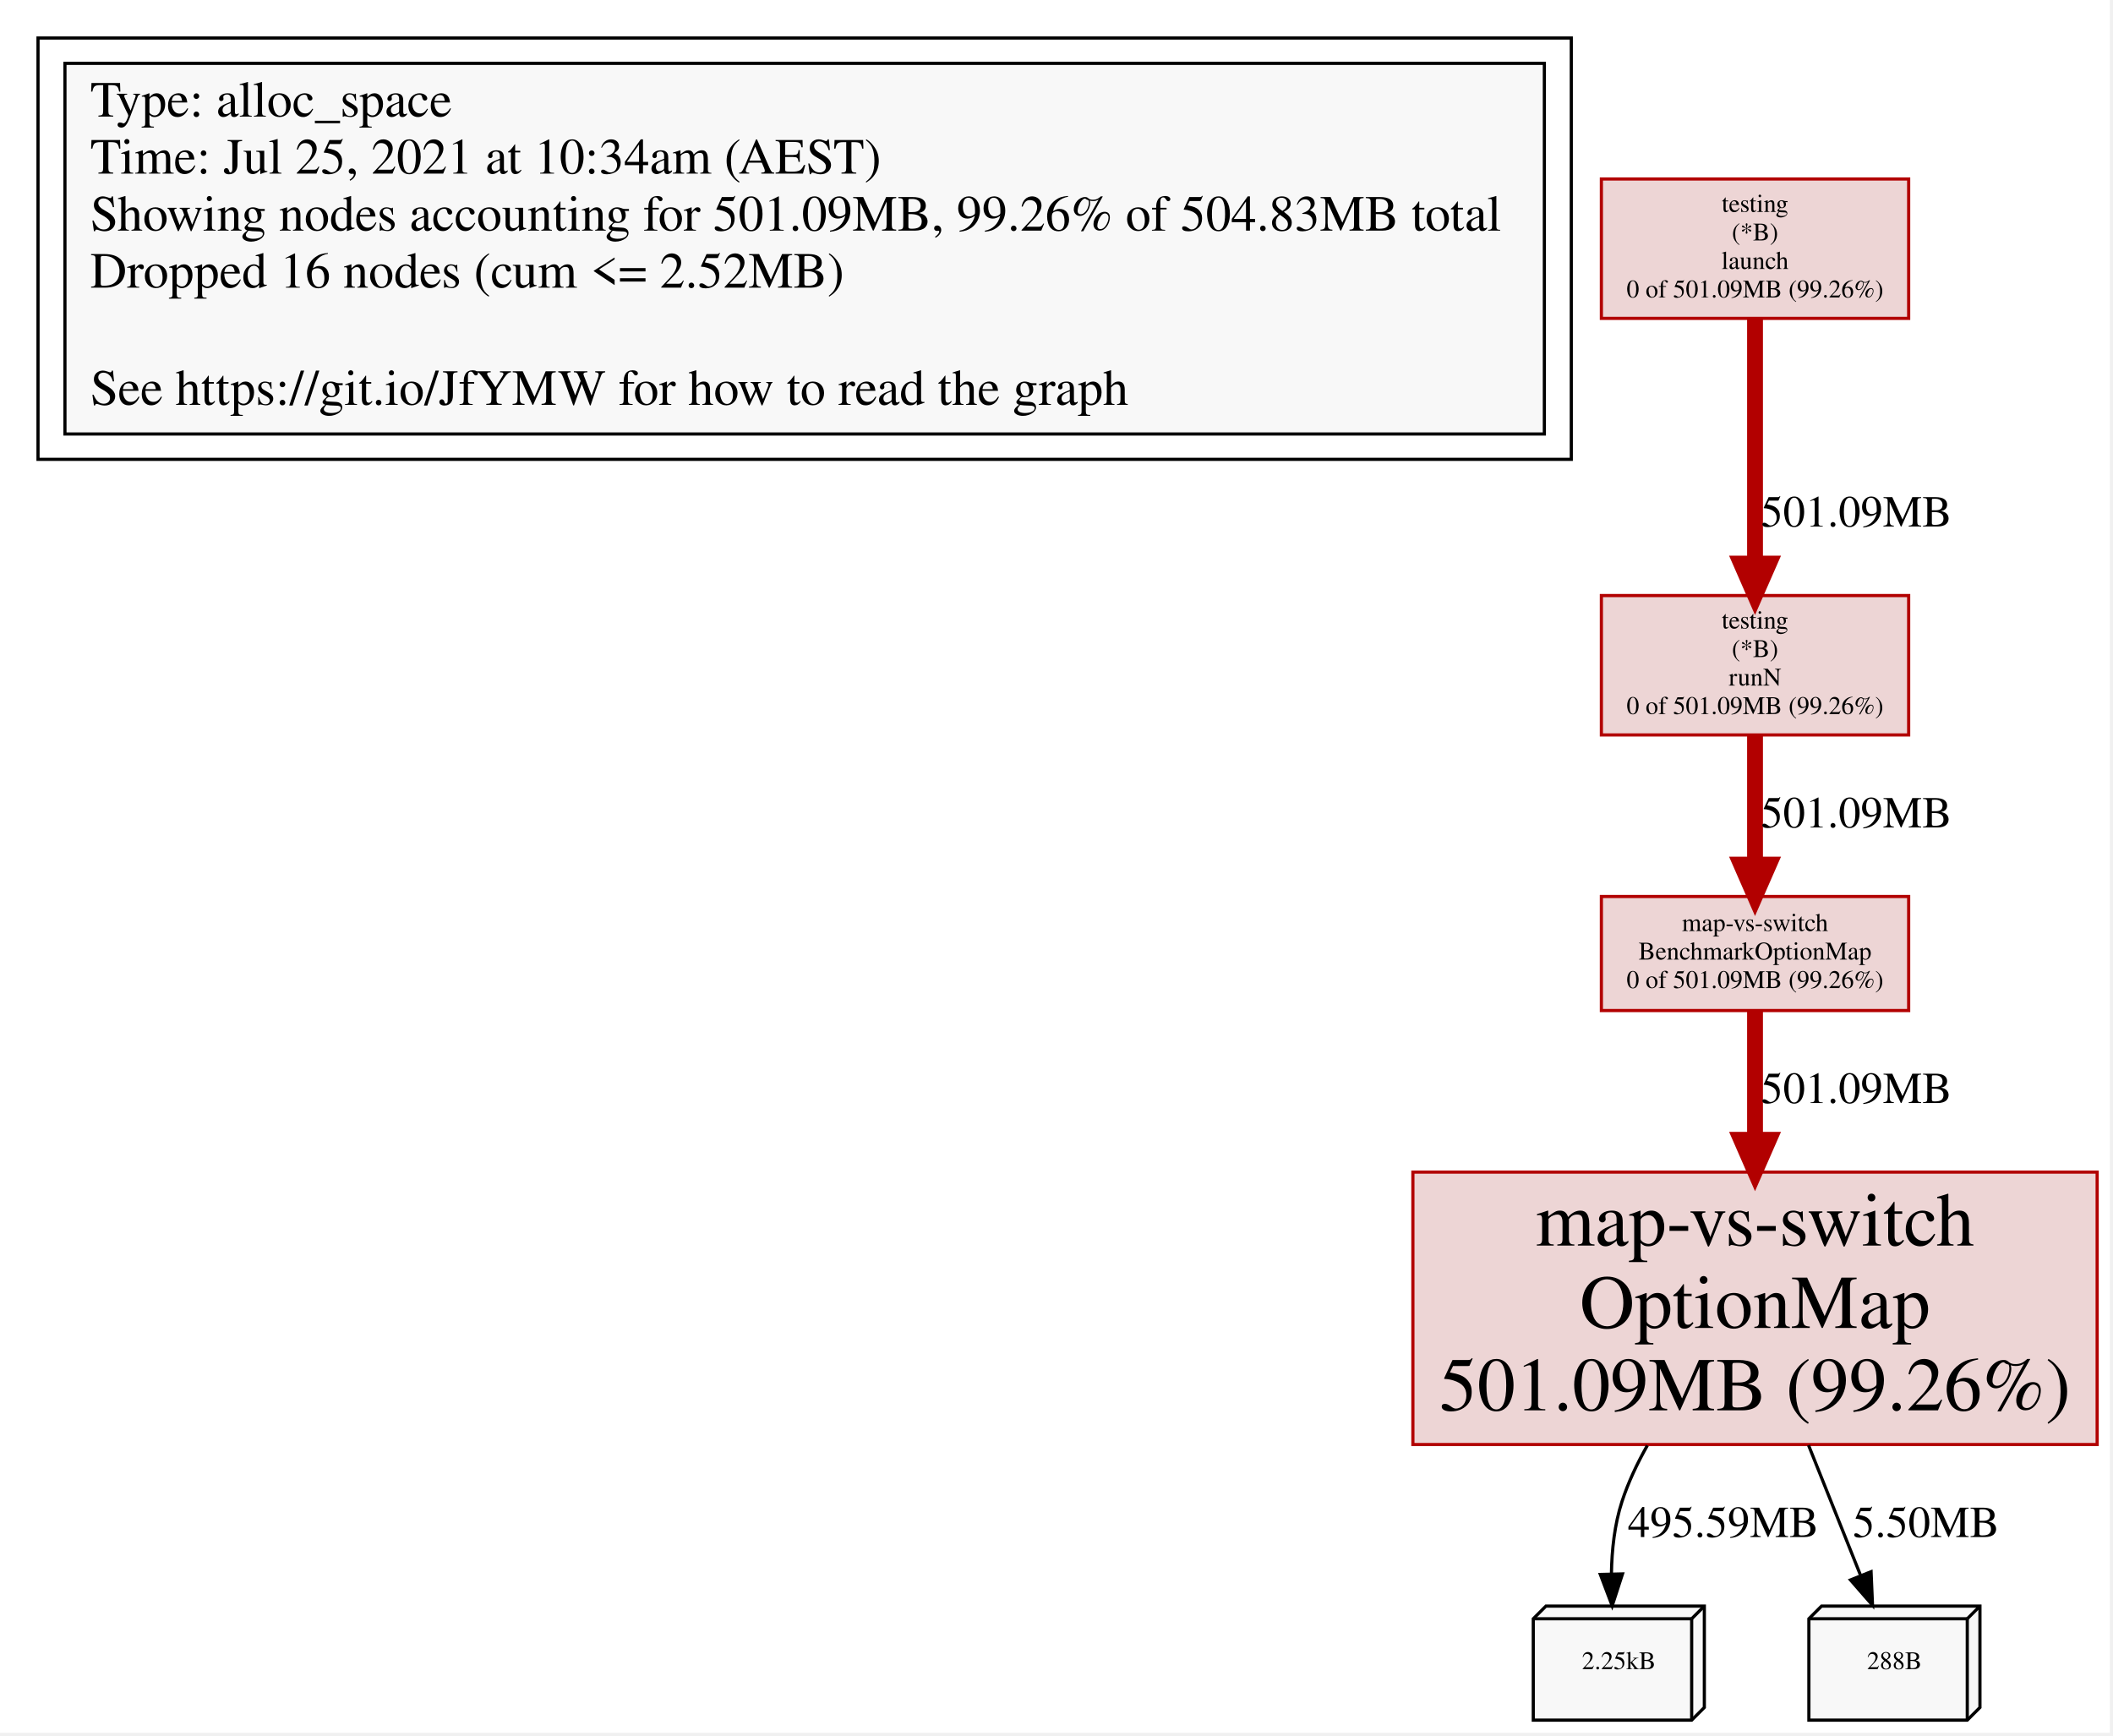
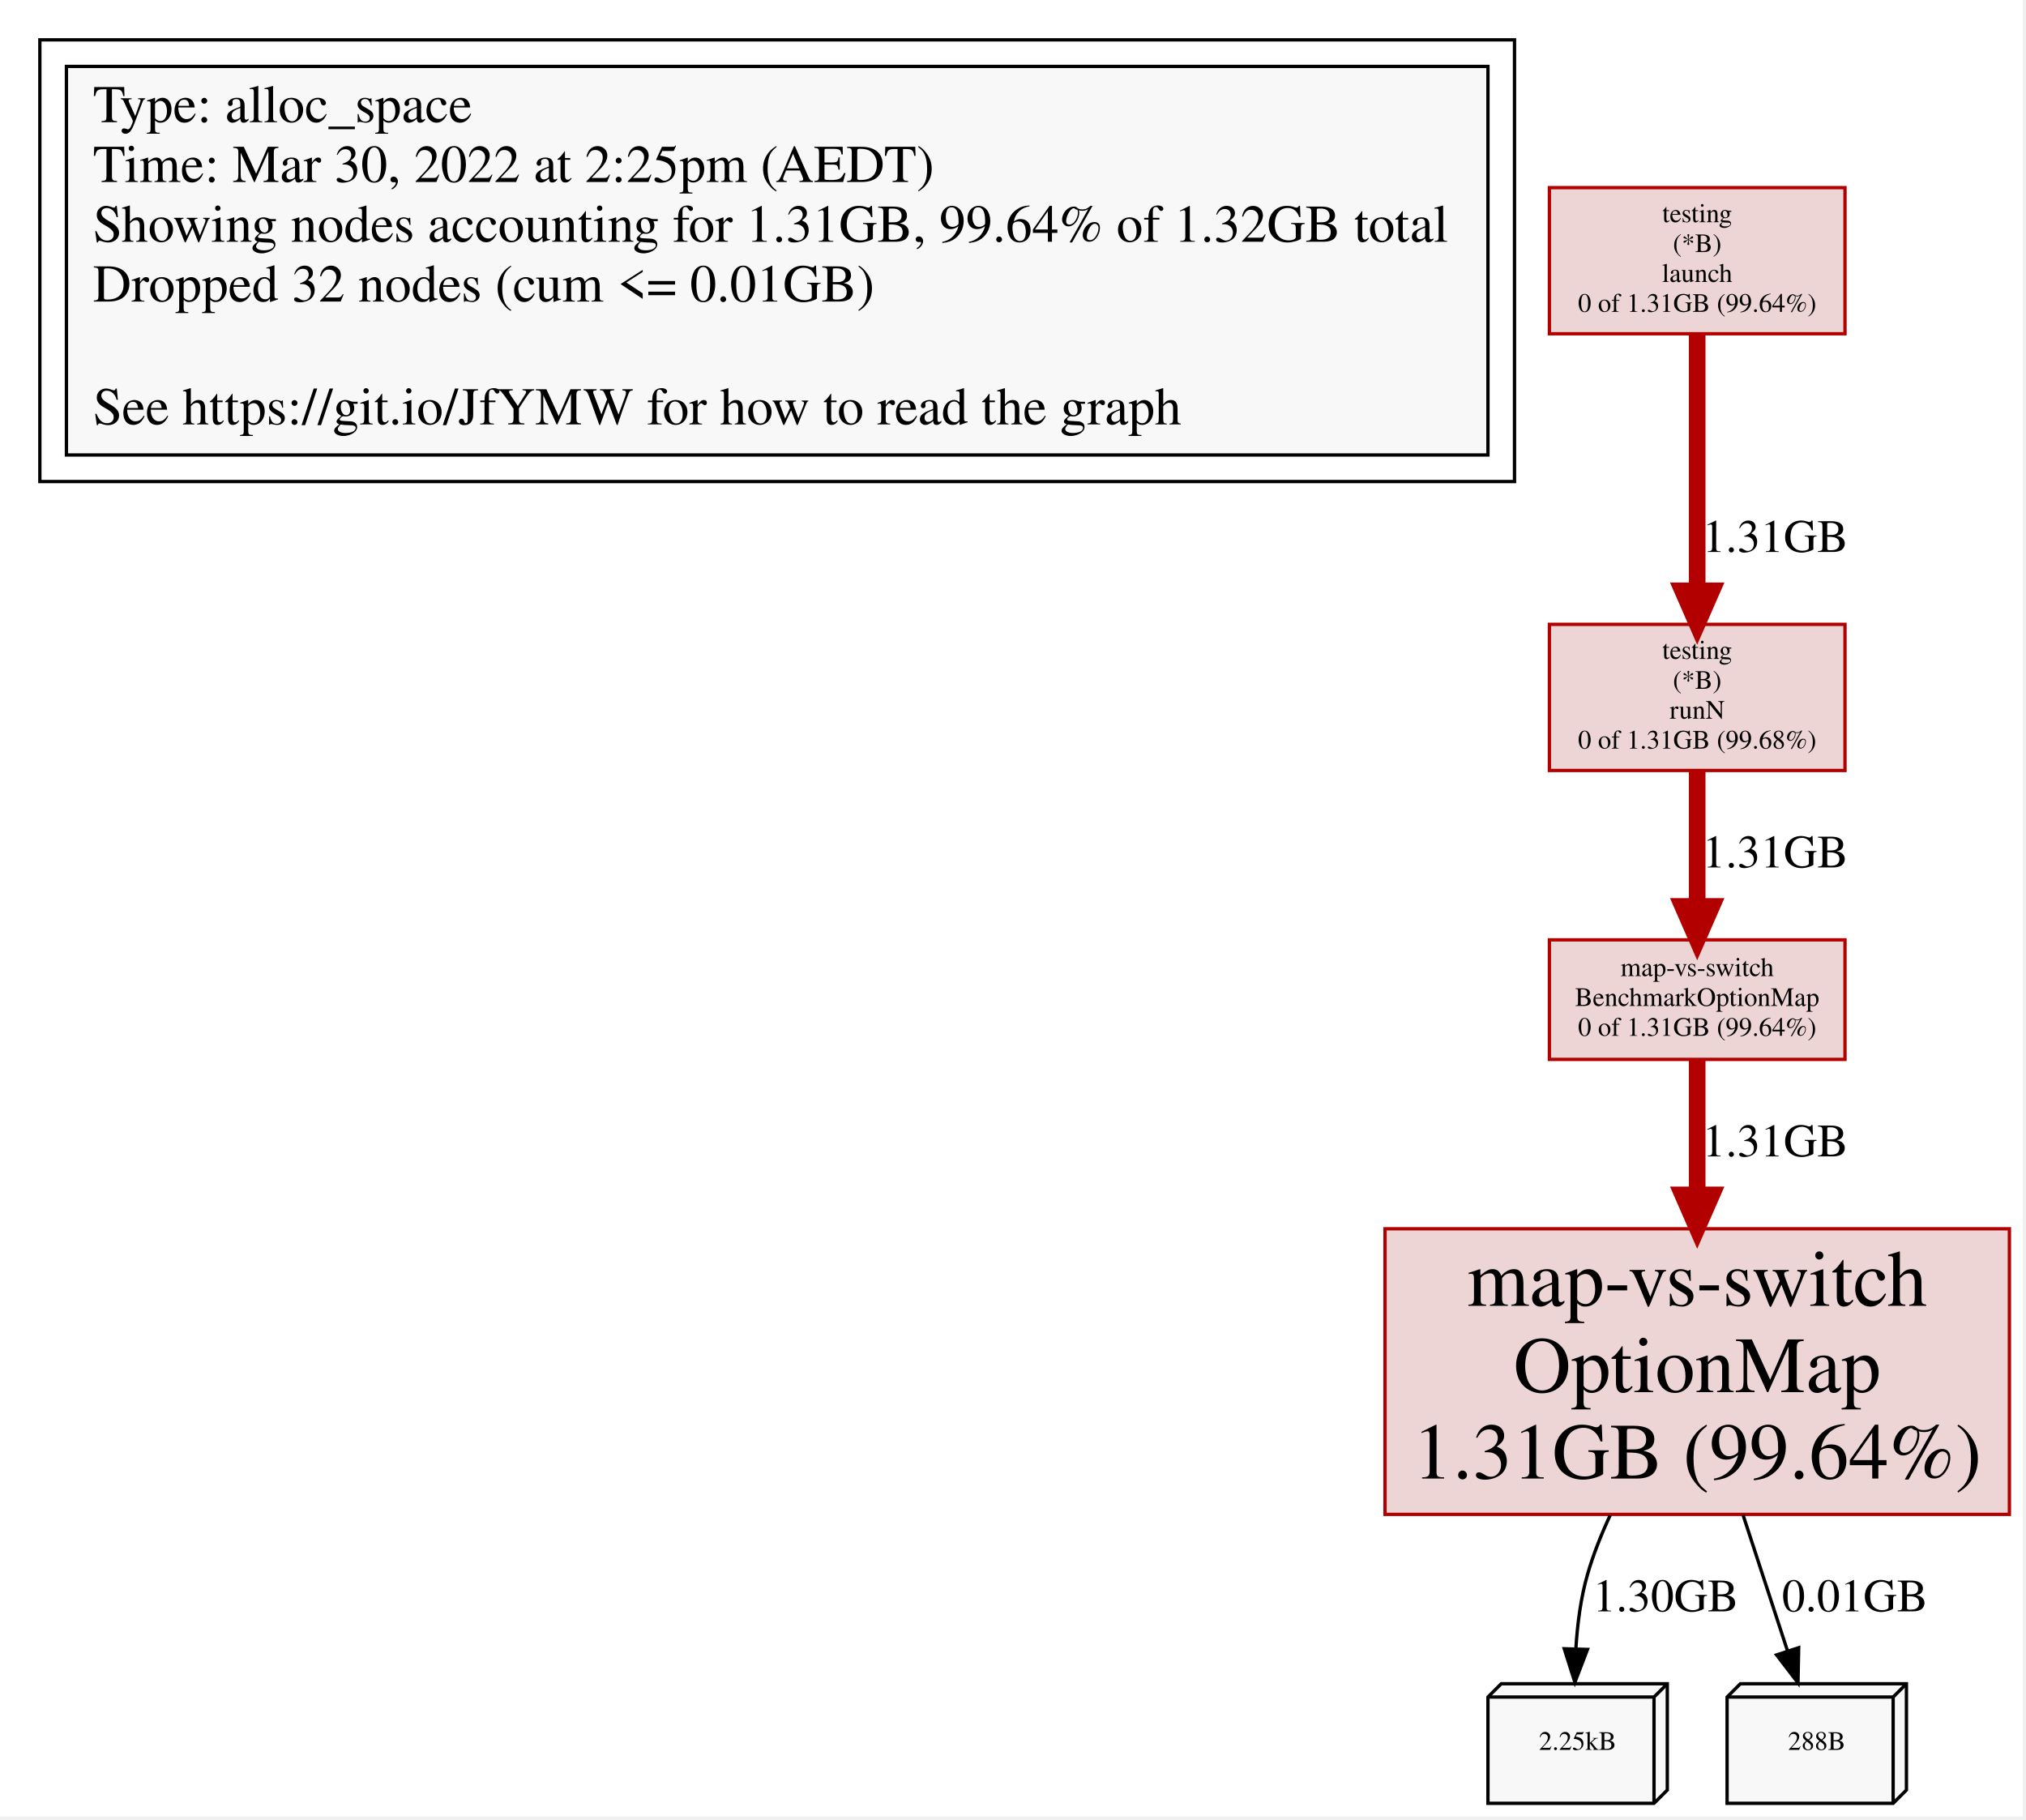
<svg xmlns="http://www.w3.org/2000/svg" xmlns:xlink="http://www.w3.org/1999/xlink" width="100%" height="100%">
  <g id="viewport" transform="scale(0.5,0.5) translate(0,0)">
    <g id="graph0" class="graph" transform="scale(1 1) rotate(0) translate(4 543)">
-       <polygon fill="white" stroke="transparent" points="-4,4 -4,-543 662,-543 662,4 -4,4" />
+       <polygon fill="white" stroke="transparent" points="-4,4 -4,-543 605,-543 605,4 -4,4" />
      <g id="clust1" class="cluster">
-         <polygon fill="none" stroke="black" points="8,-398 8,-531 492,-531 492,-398 8,-398" />
+         <polygon fill="none" stroke="black" points="8,-398 8,-531 452,-531 452,-398 8,-398" />
      </g>
      <g id="node1" class="node">
-         <polygon fill="#f8f8f8" stroke="black" points="483.5,-523 16.5,-523 16.5,-406 483.5,-406 483.5,-523" />
-         <text text-anchor="start" x="24.5" y="-506.2" font-family="Times,serif" font-size="16.00">Type: alloc_space</text>
-         <text text-anchor="start" x="24.5" y="-488.2" font-family="Times,serif" font-size="16.00">Time: Jul 25, 2021 at 10:34am (AEST)</text>
-         <text text-anchor="start" x="24.5" y="-470.2" font-family="Times,serif" font-size="16.00">Showing nodes accounting for 501.09MB, 99.26% of 504.83MB total</text>
-         <text text-anchor="start" x="24.5" y="-452.2" font-family="Times,serif" font-size="16.00">Dropped 16 nodes (cum &lt;= 2.52MB)</text>
-         <text text-anchor="start" x="24.5" y="-415.2" font-family="Times,serif" font-size="16.00">See https://git.io/JfYMW for how to read the graph</text>
+         <polygon fill="#f8f8f8" stroke="black" points="444,-523 16,-523 16,-406 444,-406 444,-523" />
+         <text text-anchor="start" x="24" y="-506.2" font-family="Times,serif" font-size="16.00">Type: alloc_space</text>
+         <text text-anchor="start" x="24" y="-488.2" font-family="Times,serif" font-size="16.00">Time: Mar 30, 2022 at 2:25pm (AEDT)</text>
+         <text text-anchor="start" x="24" y="-470.2" font-family="Times,serif" font-size="16.00">Showing nodes accounting for 1.31GB, 99.64% of 1.32GB total</text>
+         <text text-anchor="start" x="24" y="-452.2" font-family="Times,serif" font-size="16.00">Dropped 32 nodes (cum &lt;= 0.01GB)</text>
+         <text text-anchor="start" x="24" y="-415.2" font-family="Times,serif" font-size="16.00">See https://git.io/JfYMW for how to read the graph</text>
      </g>
      <g id="node1" class="node">
        <g id="a_node1">
-           <a xlink:title="github.com/joshcarp/go-benchmarks/map-vs-switch.OptionMap (501.09MB)">
-             <polygon fill="#edd5d5" stroke="#b20000" points="658,-173 442,-173 442,-87 658,-87 658,-173" />
-             <text text-anchor="middle" x="550" y="-149.8" font-family="Times,serif" font-size="24.00">map-vs-switch</text>
-             <text text-anchor="middle" x="550" y="-123.8" font-family="Times,serif" font-size="24.00">OptionMap</text>
-             <text text-anchor="middle" x="550" y="-97.8" font-family="Times,serif" font-size="24.00">501.09MB (99.26%)</text>
+           <a xlink:title="github.com/joshcarp/go-benchmarks/map-vs-switch.OptionMap (1.31GB)">
+             <polygon fill="#edd5d5" stroke="#b20000" points="601,-173 413,-173 413,-87 601,-87 601,-173" />
+             <text text-anchor="middle" x="507" y="-149.8" font-family="Times,serif" font-size="24.00">map-vs-switch</text>
+             <text text-anchor="middle" x="507" y="-123.8" font-family="Times,serif" font-size="24.00">OptionMap</text>
+             <text text-anchor="middle" x="507" y="-97.8" font-family="Times,serif" font-size="24.00">1.31GB (99.64%)</text>
          </a>
        </g>
      </g>
      <g id="NN1_0" class="node">
        <g id="a_NN1_0">
-           <a xlink:title="495.59MB">
-             <polygon fill="#f8f8f8" stroke="black" points="534,-36 484,-36 480,-32 480,0 530,0 534,-4 534,-36" />
-             <polyline fill="none" stroke="black" points="530,-32 480,-32 " />
-             <polyline fill="none" stroke="black" points="530,-32 530,0 " />
-             <polyline fill="none" stroke="black" points="530,-32 534,-36 " />
-             <text text-anchor="middle" x="507" y="-16.1" font-family="Times,serif" font-size="8.00">2.25kB</text>
+           <a xlink:title="1.30GB">
+             <polygon fill="#f8f8f8" stroke="black" points="498,-36 448,-36 444,-32 444,0 494,0 498,-4 498,-36" />
+             <polyline fill="none" stroke="black" points="494,-32 444,-32 " />
+             <polyline fill="none" stroke="black" points="494,-32 494,0 " />
+             <polyline fill="none" stroke="black" points="494,-32 498,-36 " />
+             <text text-anchor="middle" x="471" y="-16.1" font-family="Times,serif" font-size="8.00">2.25kB</text>
          </a>
        </g>
      </g>
      <g id="edge1" class="edge">
        <g id="a_edge1">
-           <a xlink:title="495.59MB">
-             <path fill="none" stroke="black" d="M516.01,-86.71C512.78,-81.02 509.97,-75.04 508,-69 505.66,-61.82 504.79,-53.74 504.67,-46.21" />
-             <polygon fill="black" stroke="black" points="508.17,-46.16 504.91,-36.08 501.17,-45.99 508.17,-46.16" />
+           <a xlink:title="1.30GB">
+             <path fill="none" stroke="black" d="M480.8,-86.73C478.1,-80.94 475.72,-74.94 474,-69 471.93,-61.85 470.91,-53.88 470.47,-46.45" />
+             <polygon fill="black" stroke="black" points="473.97,-46.34 470.18,-36.44 466.97,-46.54 473.97,-46.34" />
          </a>
        </g>
        <g id="a_edge1-label">
-           <a xlink:title="495.59MB">
-             <text text-anchor="middle" x="540" y="-57.8" font-family="Times,serif" font-size="14.00"> 495.59MB</text>
+           <a xlink:title="1.30GB">
+             <text text-anchor="middle" x="497.5" y="-57.8" font-family="Times,serif" font-size="14.00"> 1.30GB</text>
          </a>
        </g>
      </g>
      <g id="NN1_1" class="node">
        <g id="a_NN1_1">
-           <a xlink:title="5.50MB">
-             <polygon fill="#f8f8f8" stroke="black" points="621,-36 571,-36 567,-32 567,0 617,0 621,-4 621,-36" />
-             <polyline fill="none" stroke="black" points="617,-32 567,-32 " />
-             <polyline fill="none" stroke="black" points="617,-32 617,0 " />
-             <polyline fill="none" stroke="black" points="617,-32 621,-36 " />
-             <text text-anchor="middle" x="594" y="-16.1" font-family="Times,serif" font-size="8.00">288B</text>
+           <a xlink:title="0.01GB">
+             <polygon fill="#f8f8f8" stroke="black" points="570,-36 520,-36 516,-32 516,0 566,0 570,-4 570,-36" />
+             <polyline fill="none" stroke="black" points="566,-32 516,-32 " />
+             <polyline fill="none" stroke="black" points="566,-32 566,0 " />
+             <polyline fill="none" stroke="black" points="566,-32 570,-36 " />
+             <text text-anchor="middle" x="543" y="-16.1" font-family="Times,serif" font-size="8.00">288B</text>
          </a>
        </g>
      </g>
      <g id="edge2" class="edge">
        <g id="a_edge2">
-           <a xlink:title="5.50MB">
-             <path fill="none" stroke="black" d="M566.89,-86.79C572.38,-73.06 578.32,-58.21 583.23,-45.91" />
-             <polygon fill="black" stroke="black" points="586.63,-46.86 587.09,-36.27 580.13,-44.26 586.63,-46.86" />
+           <a xlink:title="0.01GB">
+             <path fill="none" stroke="black" d="M520.82,-86.79C525.31,-73.06 530.17,-58.21 534.19,-45.91" />
+             <polygon fill="black" stroke="black" points="537.56,-46.86 537.35,-36.27 530.91,-44.69 537.56,-46.86" />
          </a>
        </g>
        <g id="a_edge2-label">
-           <a xlink:title="5.50MB">
-             <text text-anchor="middle" x="604" y="-57.8" font-family="Times,serif" font-size="14.00"> 5.50MB</text>
+           <a xlink:title="0.01GB">
+             <text text-anchor="middle" x="554.5" y="-57.8" font-family="Times,serif" font-size="14.00"> 0.01GB</text>
          </a>
        </g>
      </g>
      <g id="node2" class="node">
        <g id="a_node2">
-           <a xlink:title="testing.(*B).launch (501.09MB)">
-             <polygon fill="#edd5d5" stroke="#b20000" points="598.5,-486.5 501.5,-486.5 501.5,-442.5 598.5,-442.5 598.5,-486.5" />
-             <text text-anchor="middle" x="550" y="-476.1" font-family="Times,serif" font-size="8.00">testing</text>
-             <text text-anchor="middle" x="550" y="-467.1" font-family="Times,serif" font-size="8.00">(*B)</text>
-             <text text-anchor="middle" x="550" y="-458.1" font-family="Times,serif" font-size="8.00">launch</text>
-             <text text-anchor="middle" x="550" y="-449.1" font-family="Times,serif" font-size="8.00">0 of 501.09MB (99.26%)</text>
+           <a xlink:title="testing.(*B).launch (1.31GB)">
+             <polygon fill="#edd5d5" stroke="#b20000" points="551.5,-486.5 462.5,-486.5 462.5,-442.5 551.5,-442.5 551.5,-486.5" />
+             <text text-anchor="middle" x="507" y="-476.1" font-family="Times,serif" font-size="8.00">testing</text>
+             <text text-anchor="middle" x="507" y="-467.1" font-family="Times,serif" font-size="8.00">(*B)</text>
+             <text text-anchor="middle" x="507" y="-458.1" font-family="Times,serif" font-size="8.00">launch</text>
+             <text text-anchor="middle" x="507" y="-449.1" font-family="Times,serif" font-size="8.00">0 of 1.31GB (99.64%)</text>
          </a>
        </g>
      </g>
      <g id="node4" class="node">
        <g id="a_node4">
-           <a xlink:title="testing.(*B).runN (501.09MB)">
-             <polygon fill="#edd5d5" stroke="#b20000" points="598.5,-355 501.5,-355 501.5,-311 598.5,-311 598.5,-355" />
-             <text text-anchor="middle" x="550" y="-344.6" font-family="Times,serif" font-size="8.00">testing</text>
-             <text text-anchor="middle" x="550" y="-335.6" font-family="Times,serif" font-size="8.00">(*B)</text>
-             <text text-anchor="middle" x="550" y="-326.6" font-family="Times,serif" font-size="8.00">runN</text>
-             <text text-anchor="middle" x="550" y="-317.6" font-family="Times,serif" font-size="8.00">0 of 501.09MB (99.26%)</text>
+           <a xlink:title="testing.(*B).runN (1.31GB)">
+             <polygon fill="#edd5d5" stroke="#b20000" points="551.5,-355 462.5,-355 462.5,-311 551.5,-311 551.5,-355" />
+             <text text-anchor="middle" x="507" y="-344.6" font-family="Times,serif" font-size="8.00">testing</text>
+             <text text-anchor="middle" x="507" y="-335.6" font-family="Times,serif" font-size="8.00">(*B)</text>
+             <text text-anchor="middle" x="507" y="-326.6" font-family="Times,serif" font-size="8.00">runN</text>
+             <text text-anchor="middle" x="507" y="-317.6" font-family="Times,serif" font-size="8.00">0 of 1.31GB (99.68%)</text>
          </a>
        </g>
      </g>
      <g id="edge4" class="edge">
        <g id="a_edge4">
-           <a xlink:title="testing.(*B).launch -&gt; testing.(*B).runN (501.09MB)">
-             <path fill="none" stroke="#b20000" stroke-width="5" d="M550,-442.41C550,-421.52 550,-389.3 550,-365.41" />
-             <polygon fill="#b20000" stroke="#b20000" stroke-width="5" points="554.38,-365.09 550,-355.09 545.63,-365.09 554.38,-365.09" />
+           <a xlink:title="testing.(*B).launch -&gt; testing.(*B).runN (1.31GB)">
+             <path fill="none" stroke="#b20000" stroke-width="5" d="M507,-442.41C507,-421.52 507,-389.3 507,-365.41" />
+             <polygon fill="#b20000" stroke="#b20000" stroke-width="5" points="511.38,-365.09 507,-355.09 502.63,-365.09 511.38,-365.09" />
          </a>
        </g>
        <g id="a_edge4-label">
-           <a xlink:title="testing.(*B).launch -&gt; testing.(*B).runN (501.09MB)">
-             <text text-anchor="middle" x="582" y="-376.8" font-family="Times,serif" font-size="14.00"> 501.09MB</text>
+           <a xlink:title="testing.(*B).launch -&gt; testing.(*B).runN (1.31GB)">
+             <text text-anchor="middle" x="530.5" y="-376.8" font-family="Times,serif" font-size="14.00"> 1.31GB</text>
          </a>
        </g>
      </g>
      <g id="node3" class="node">
        <g id="a_node3">
-           <a xlink:title="github.com/joshcarp/go-benchmarks/map-vs-switch.BenchmarkOptionMap (501.09MB)">
-             <polygon fill="#edd5d5" stroke="#b20000" points="598.5,-260 501.5,-260 501.5,-224 598.5,-224 598.5,-260" />
-             <text text-anchor="middle" x="550" y="-249.1" font-family="Times,serif" font-size="8.00">map-vs-switch</text>
-             <text text-anchor="middle" x="550" y="-240.1" font-family="Times,serif" font-size="8.00">BenchmarkOptionMap</text>
-             <text text-anchor="middle" x="550" y="-231.1" font-family="Times,serif" font-size="8.00">0 of 501.09MB (99.26%)</text>
+           <a xlink:title="github.com/joshcarp/go-benchmarks/map-vs-switch.BenchmarkOptionMap (1.31GB)">
+             <polygon fill="#edd5d5" stroke="#b20000" points="551.5,-260 462.5,-260 462.5,-224 551.5,-224 551.5,-260" />
+             <text text-anchor="middle" x="507" y="-249.1" font-family="Times,serif" font-size="8.00">map-vs-switch</text>
+             <text text-anchor="middle" x="507" y="-240.1" font-family="Times,serif" font-size="8.00">BenchmarkOptionMap</text>
+             <text text-anchor="middle" x="507" y="-231.1" font-family="Times,serif" font-size="8.00">0 of 1.31GB (99.64%)</text>
          </a>
        </g>
      </g>
      <g id="edge3" class="edge">
        <g id="a_edge3">
-           <a xlink:title="github.com/joshcarp/go-benchmarks/map-vs-switch.BenchmarkOptionMap -&gt; github.com/joshcarp/go-benchmarks/map-vs-switch.OptionMap (501.09MB)">
-             <path fill="none" stroke="#b20000" stroke-width="5" d="M550,-223.81C550,-212.82 550,-197.91 550,-183.26" />
-             <polygon fill="#b20000" stroke="#b20000" stroke-width="5" points="554.38,-183.21 550,-173.21 545.63,-183.21 554.38,-183.21" />
+           <a xlink:title="github.com/joshcarp/go-benchmarks/map-vs-switch.BenchmarkOptionMap -&gt; github.com/joshcarp/go-benchmarks/map-vs-switch.OptionMap (1.31GB)">
+             <path fill="none" stroke="#b20000" stroke-width="5" d="M507,-223.81C507,-212.82 507,-197.91 507,-183.26" />
+             <polygon fill="#b20000" stroke="#b20000" stroke-width="5" points="511.38,-183.21 507,-173.21 502.63,-183.21 511.38,-183.21" />
          </a>
        </g>
        <g id="a_edge3-label">
-           <a xlink:title="github.com/joshcarp/go-benchmarks/map-vs-switch.BenchmarkOptionMap -&gt; github.com/joshcarp/go-benchmarks/map-vs-switch.OptionMap (501.09MB)">
-             <text text-anchor="middle" x="582" y="-194.8" font-family="Times,serif" font-size="14.00"> 501.09MB</text>
+           <a xlink:title="github.com/joshcarp/go-benchmarks/map-vs-switch.BenchmarkOptionMap -&gt; github.com/joshcarp/go-benchmarks/map-vs-switch.OptionMap (1.31GB)">
+             <text text-anchor="middle" x="530.5" y="-194.8" font-family="Times,serif" font-size="14.00"> 1.31GB</text>
          </a>
        </g>
      </g>
      <g id="edge5" class="edge">
        <g id="a_edge5">
-           <a xlink:title="testing.(*B).runN -&gt; github.com/joshcarp/go-benchmarks/map-vs-switch.BenchmarkOptionMap (501.09MB)">
-             <path fill="none" stroke="#b20000" stroke-width="5" d="M550,-310.91C550,-298.78 550,-283.41 550,-270.36" />
-             <polygon fill="#b20000" stroke="#b20000" stroke-width="5" points="554.38,-270.07 550,-260.07 545.63,-270.07 554.38,-270.07" />
+           <a xlink:title="testing.(*B).runN -&gt; github.com/joshcarp/go-benchmarks/map-vs-switch.BenchmarkOptionMap (1.31GB)">
+             <path fill="none" stroke="#b20000" stroke-width="5" d="M507,-310.91C507,-298.78 507,-283.41 507,-270.36" />
+             <polygon fill="#b20000" stroke="#b20000" stroke-width="5" points="511.38,-270.07 507,-260.07 502.63,-270.07 511.38,-270.07" />
          </a>
        </g>
        <g id="a_edge5-label">
-           <a xlink:title="testing.(*B).runN -&gt; github.com/joshcarp/go-benchmarks/map-vs-switch.BenchmarkOptionMap (501.09MB)">
-             <text text-anchor="middle" x="582" y="-281.8" font-family="Times,serif" font-size="14.00"> 501.09MB</text>
+           <a xlink:title="testing.(*B).runN -&gt; github.com/joshcarp/go-benchmarks/map-vs-switch.BenchmarkOptionMap (1.31GB)">
+             <text text-anchor="middle" x="530.5" y="-281.8" font-family="Times,serif" font-size="14.00"> 1.31GB</text>
          </a>
        </g>
      </g>
    </g>
  </g>
</svg>
